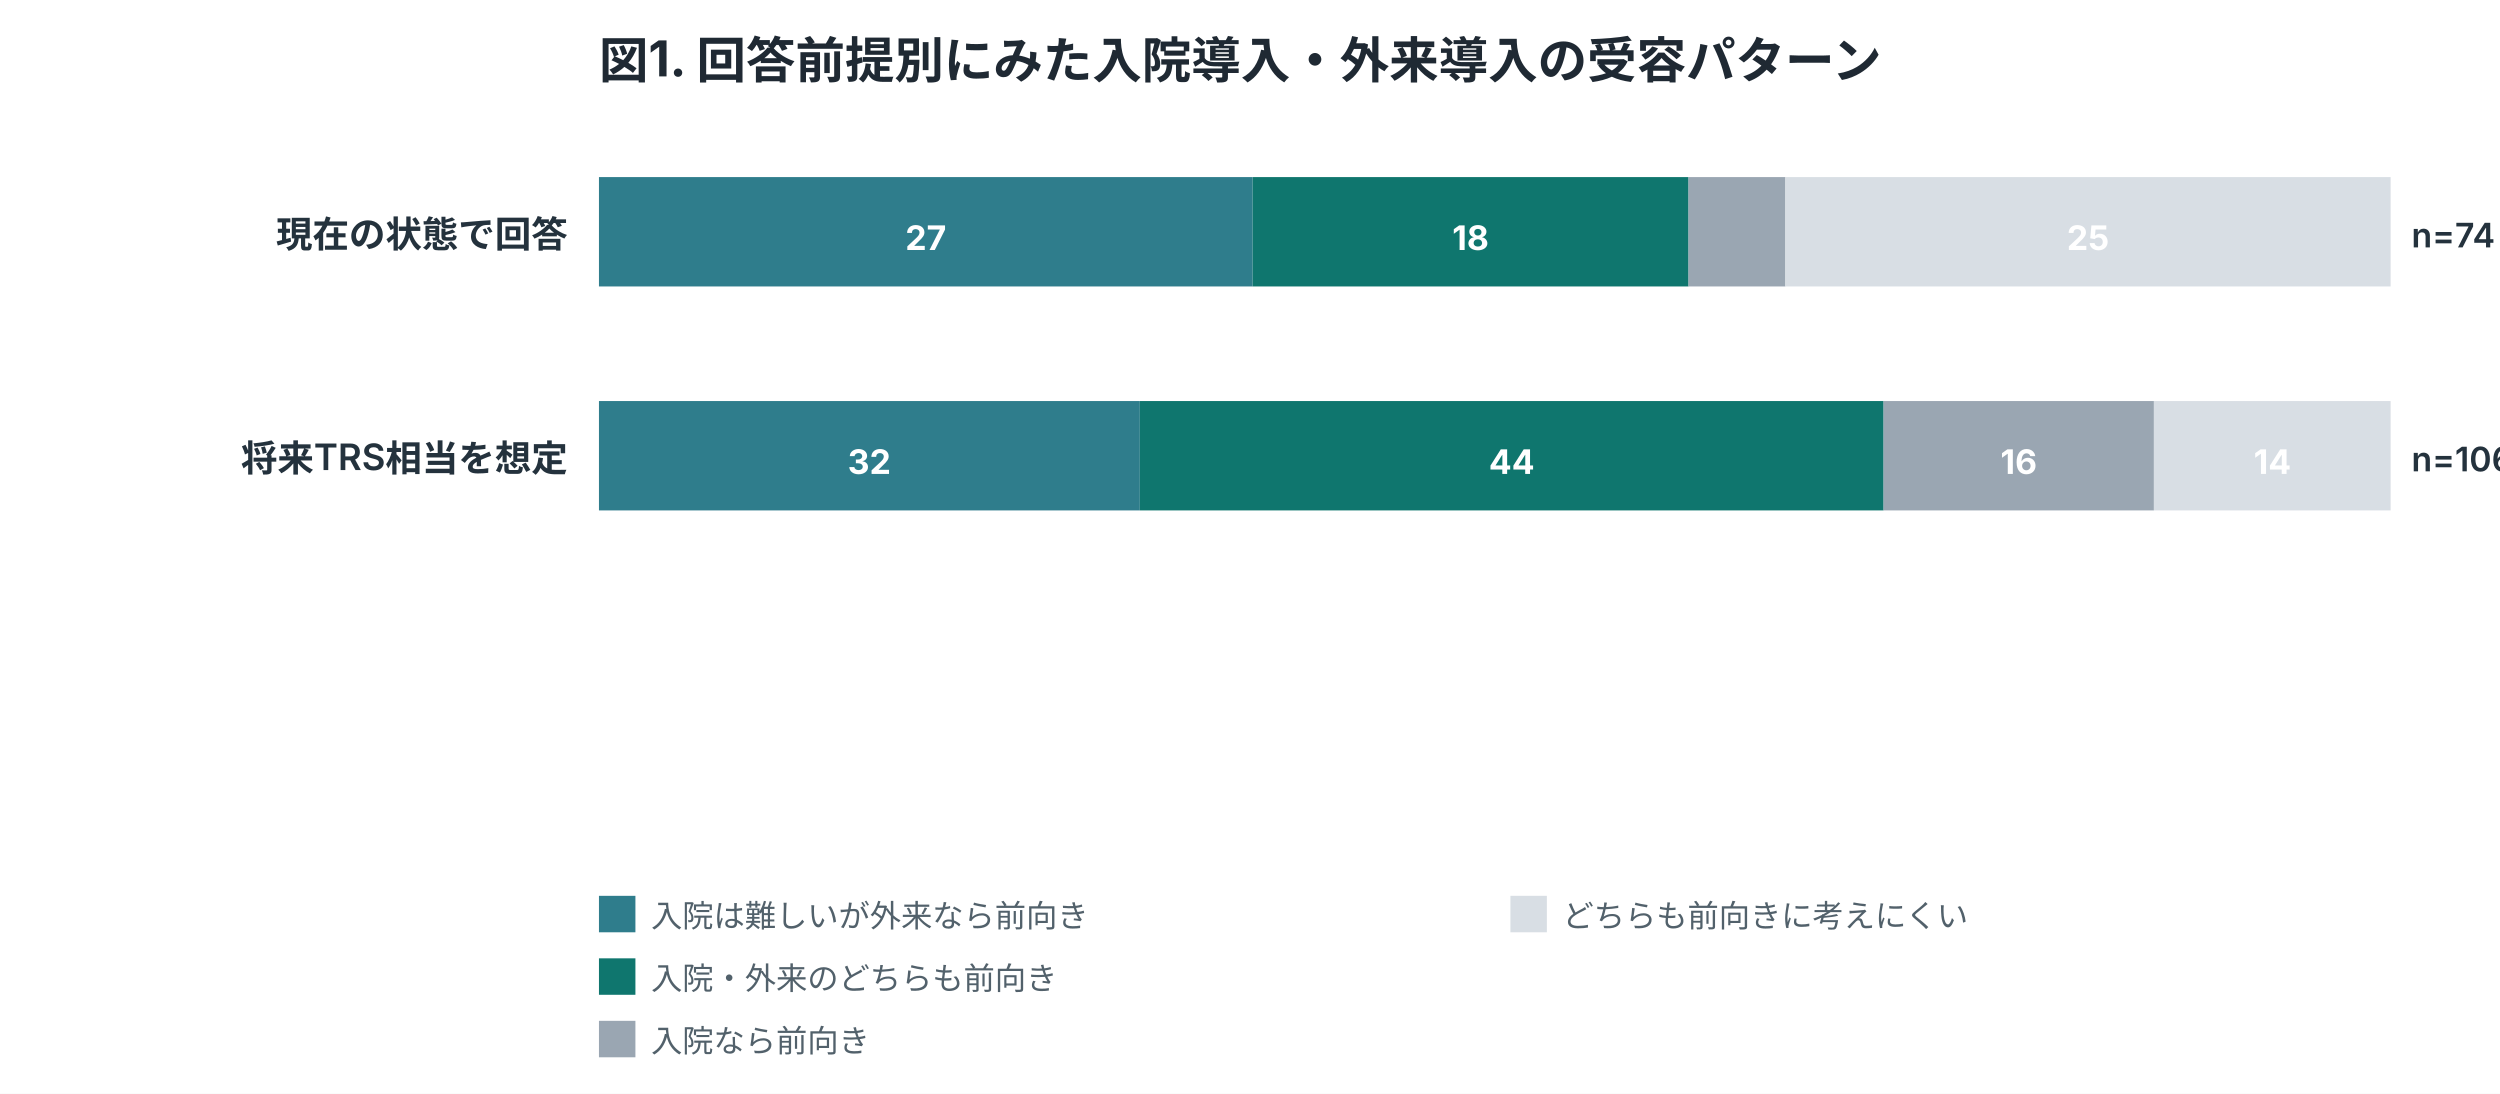
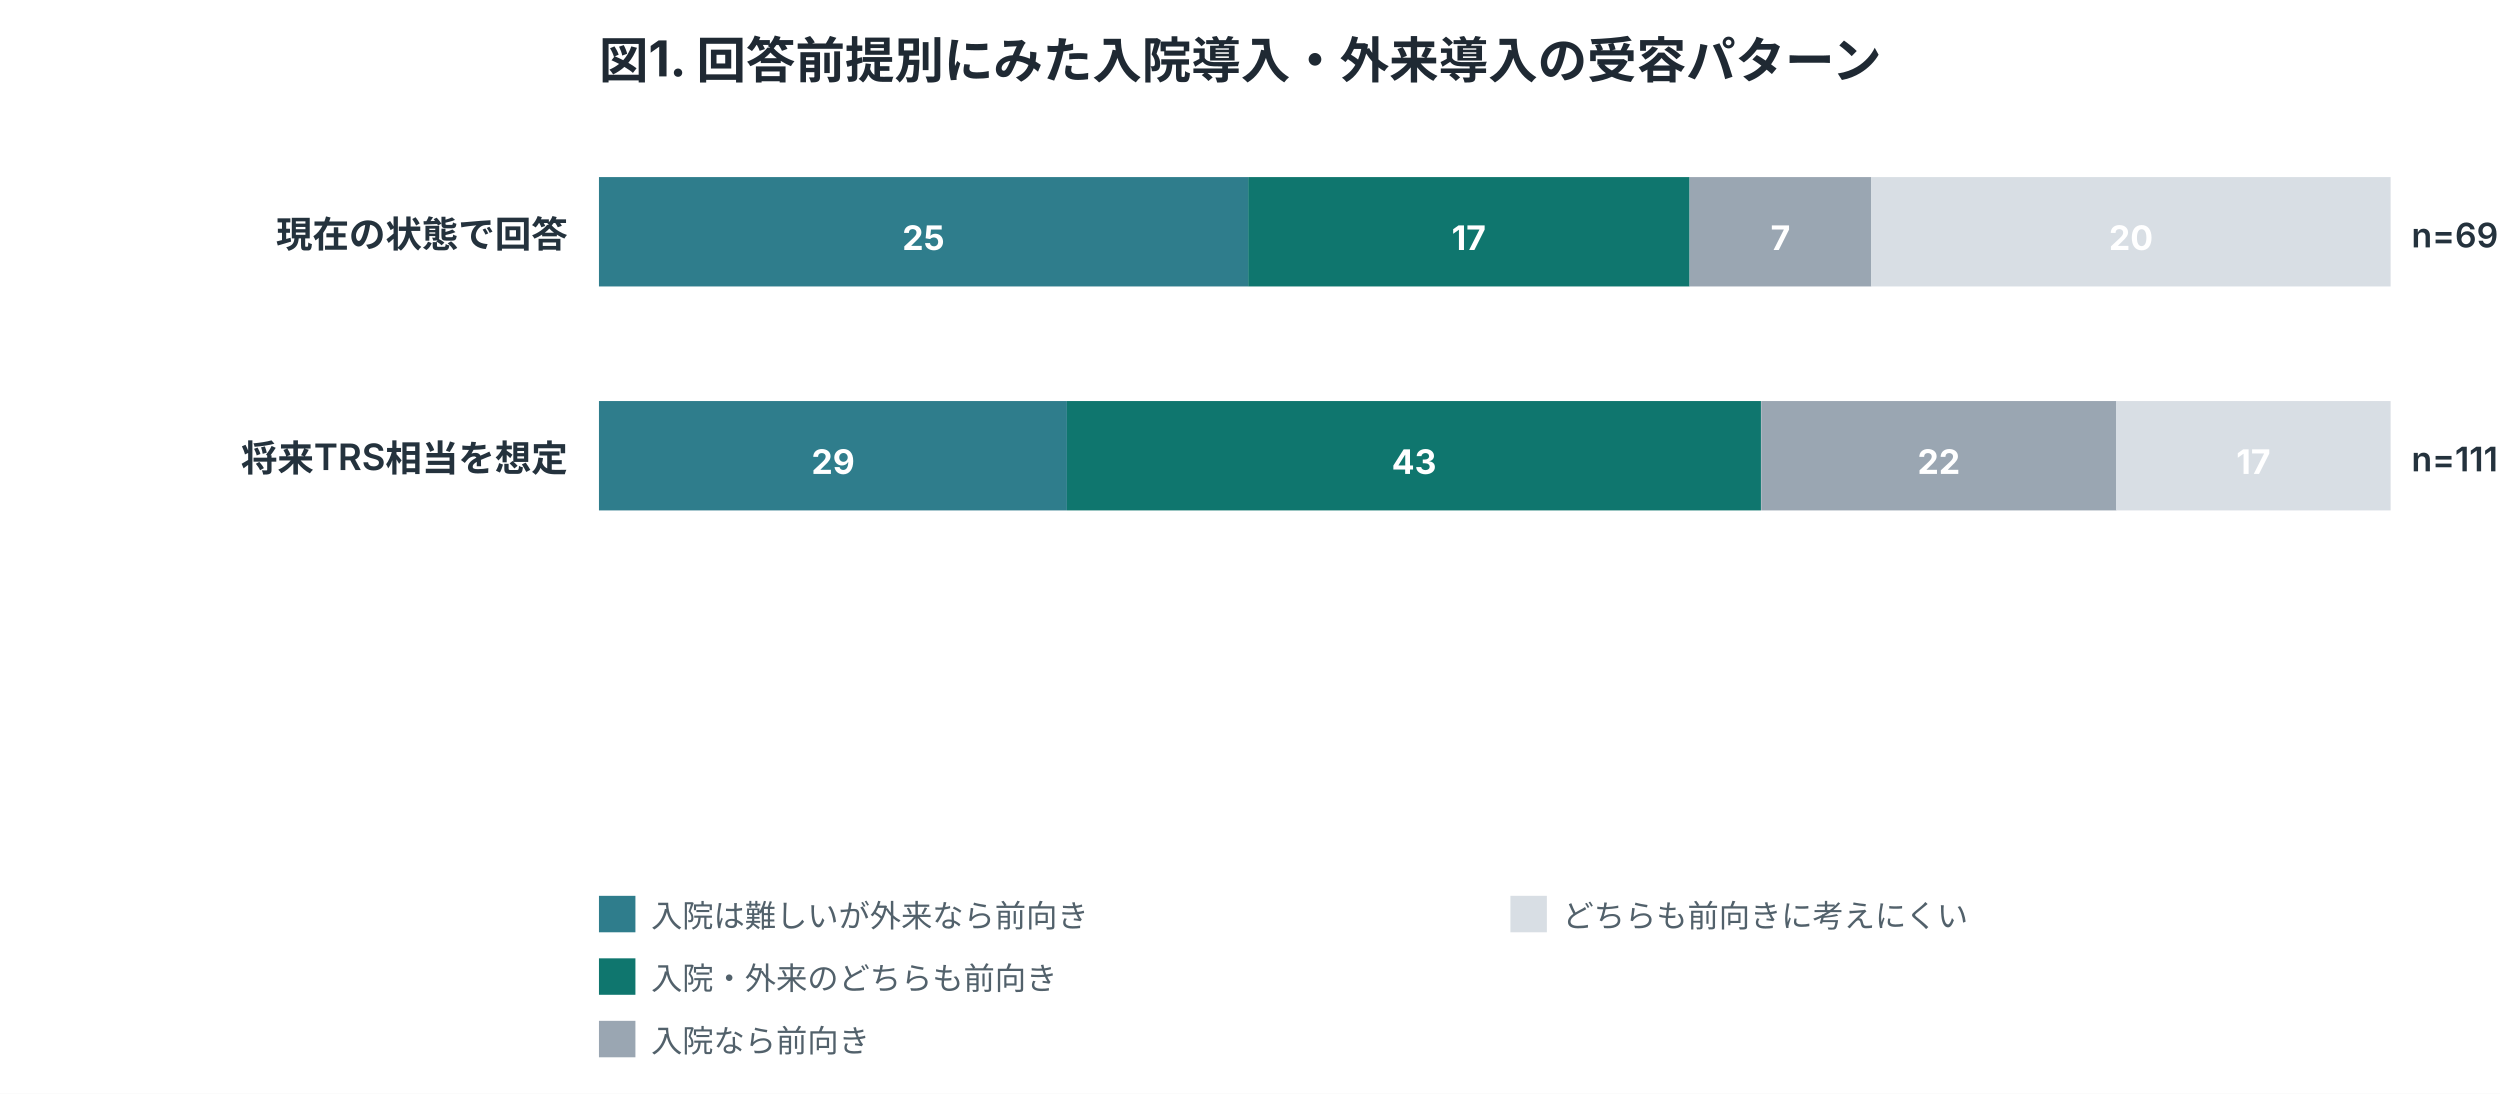
<svg xmlns="http://www.w3.org/2000/svg" width="960" height="420" viewBox="0 0 960 420" role="img">
  <style>
.title{font:700 19px -apple-system,BlinkMacSystemFont,"Segoe UI",sans-serif;fill:#1f2933}
.label{font:600 14px -apple-system,BlinkMacSystemFont,"Segoe UI",sans-serif;fill:#24323d}
.num{font:600 13px -apple-system,BlinkMacSystemFont,"Segoe UI",sans-serif;fill:#24323d}
.axis,.legend,.note{font:12px -apple-system,BlinkMacSystemFont,"Segoe UI",sans-serif;fill:#52616b}
.inside{font:700 13px -apple-system,BlinkMacSystemFont,"Segoe UI",sans-serif;fill:white}
.big{font:700 34px -apple-system,BlinkMacSystemFont,"Segoe UI",sans-serif;fill:#1f2933}
</style>
  <rect width="100%" height="100%" fill="white" />
  <text x="230" y="30" class="title">図1. 回答前提別にみた入院導入・外来導入の受容パターン</text>
  <text x="218" y="95" text-anchor="end" class="label">現在の状態で回答</text>
-   <rect x="230.0" y="68" width="251.0" height="42" fill="#2f7d8c" />
-   <text x="355.5" y="96" text-anchor="middle" class="inside">27</text>
-   <rect x="481.0" y="68" width="167.4" height="42" fill="#0f766e" />
-   <text x="564.7" y="96" text-anchor="middle" class="inside">18</text>
-   <rect x="648.4" y="68" width="37.2" height="42" fill="#9aa6b2" />
-   <rect x="685.6" y="68" width="232.4" height="42" fill="#d8dee4" />
-   <text x="801.8" y="96" text-anchor="middle" class="inside">25</text>
-   <text x="926" y="95" class="num">n=74</text>
+   <rect x="230.0" y="68" width="249.3" height="42" fill="#2f7d8c" />
+   <text x="354.6" y="96" text-anchor="middle" class="inside">25</text>
+   <rect x="479.3" y="68" width="169.5" height="42" fill="#0f766e" />
+   <text x="564.0" y="96" text-anchor="middle" class="inside">17</text>
+   <rect x="648.8" y="68" width="69.8" height="42" fill="#9aa6b2" />
+   <text x="683.7" y="96" text-anchor="middle" class="inside">7</text>
+   <rect x="718.6" y="68" width="199.4" height="42" fill="#d8dee4" />
+   <text x="818.3" y="96" text-anchor="middle" class="inside">20</text>
+   <text x="926" y="95" class="num">n=69</text>
  <text x="218" y="181" text-anchor="end" class="label">将来TRS相当を想定</text>
-   <rect x="230.0" y="154" width="207.7" height="42" fill="#2f7d8c" />
-   <text x="333.8" y="182" text-anchor="middle" class="inside">32</text>
-   <rect x="437.7" y="154" width="285.6" height="42" fill="#0f766e" />
-   <text x="580.5" y="182" text-anchor="middle" class="inside">44</text>
-   <rect x="723.3" y="154" width="103.8" height="42" fill="#9aa6b2" />
-   <text x="775.2" y="182" text-anchor="middle" class="inside">16</text>
-   <rect x="827.1" y="154" width="90.9" height="42" fill="#d8dee4" />
-   <text x="872.6" y="182" text-anchor="middle" class="inside">14</text>
-   <text x="926" y="181" class="num">n=106</text>
+   <rect x="230.0" y="154" width="179.7" height="42" fill="#2f7d8c" />
+   <text x="319.9" y="182" text-anchor="middle" class="inside">29</text>
+   <rect x="409.7" y="154" width="266.5" height="42" fill="#0f766e" />
+   <text x="543.0" y="182" text-anchor="middle" class="inside">43</text>
+   <rect x="676.3" y="154" width="136.4" height="42" fill="#9aa6b2" />
+   <text x="744.5" y="182" text-anchor="middle" class="inside">22</text>
+   <rect x="812.6" y="154" width="105.4" height="42" fill="#d8dee4" />
+   <text x="865.3" y="182" text-anchor="middle" class="inside">17</text>
+   <text x="926" y="181" class="num">n=111</text>
  <rect x="230" y="344" width="14" height="14" fill="#2f7d8c" />
  <text x="250" y="356" class="legend">入院は難しいが外来なら前向き</text>
  <rect x="230" y="368" width="14" height="14" fill="#0f766e" />
  <text x="250" y="380" class="legend">入院・外来のどちらも前向き</text>
  <rect x="230" y="392" width="14" height="14" fill="#9aa6b2" />
  <text x="250" y="404" class="legend">入院なら前向き</text>
  <rect x="580" y="344" width="14" height="14" fill="#d8dee4" />
  <text x="600" y="356" class="legend">どちらも前向きに考えにくい</text>
</svg>
